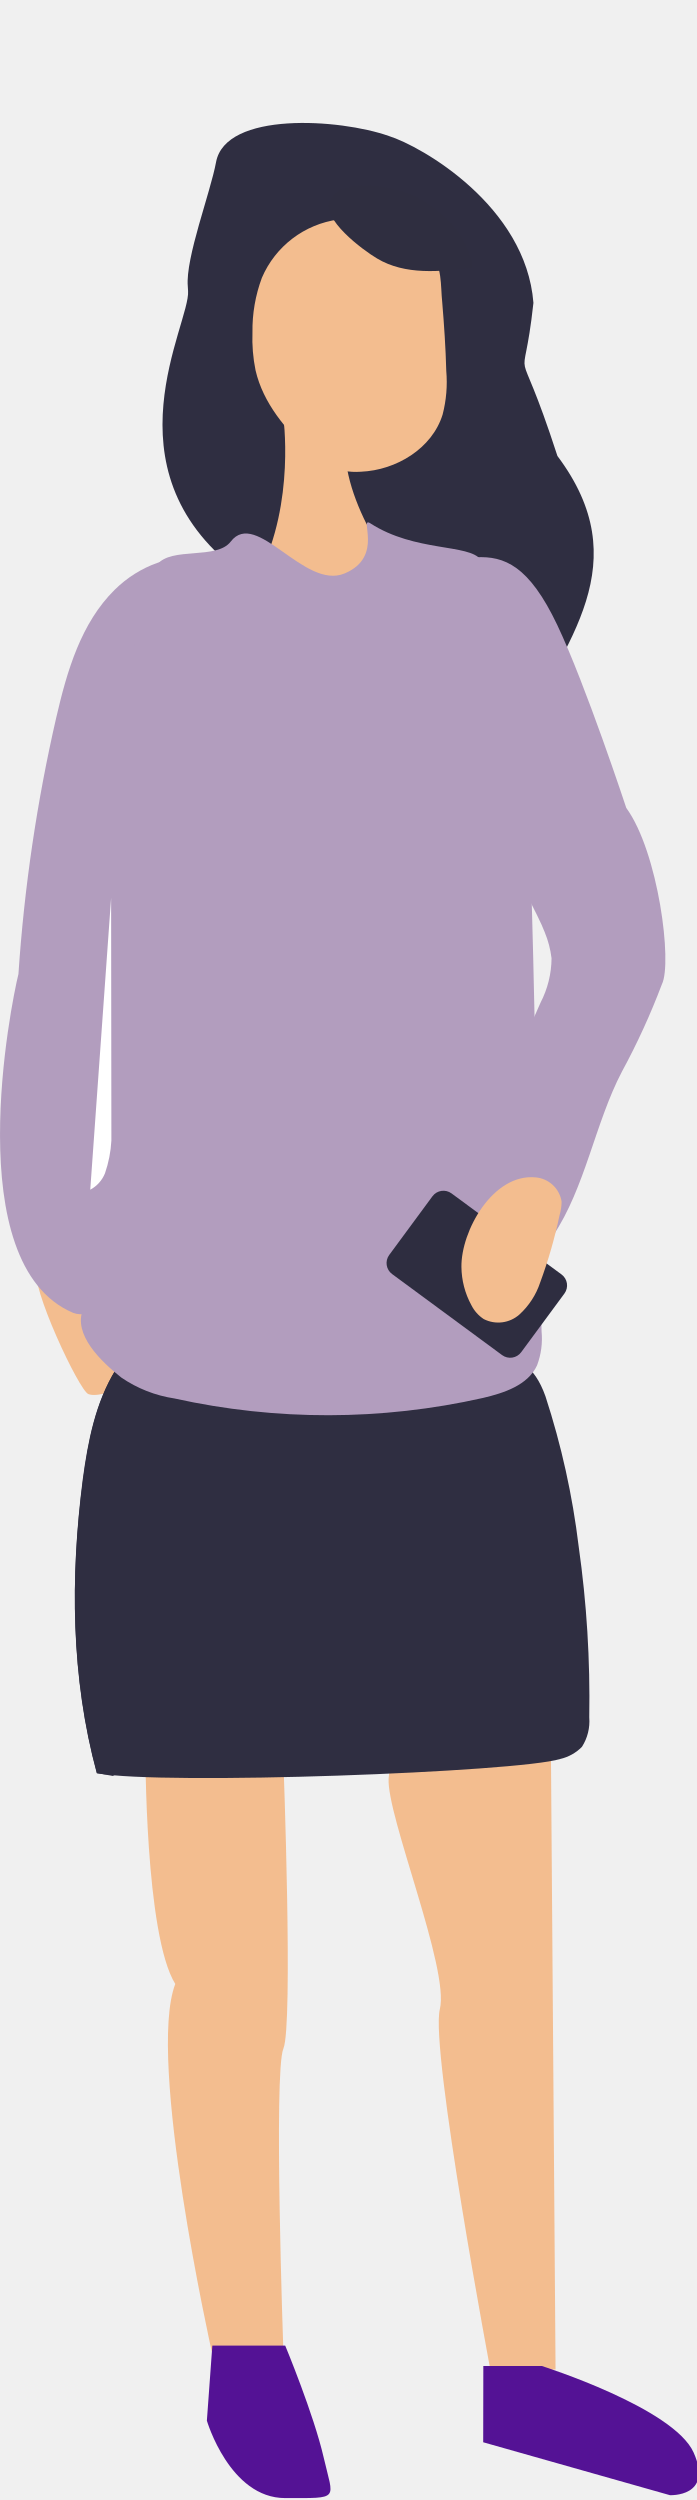
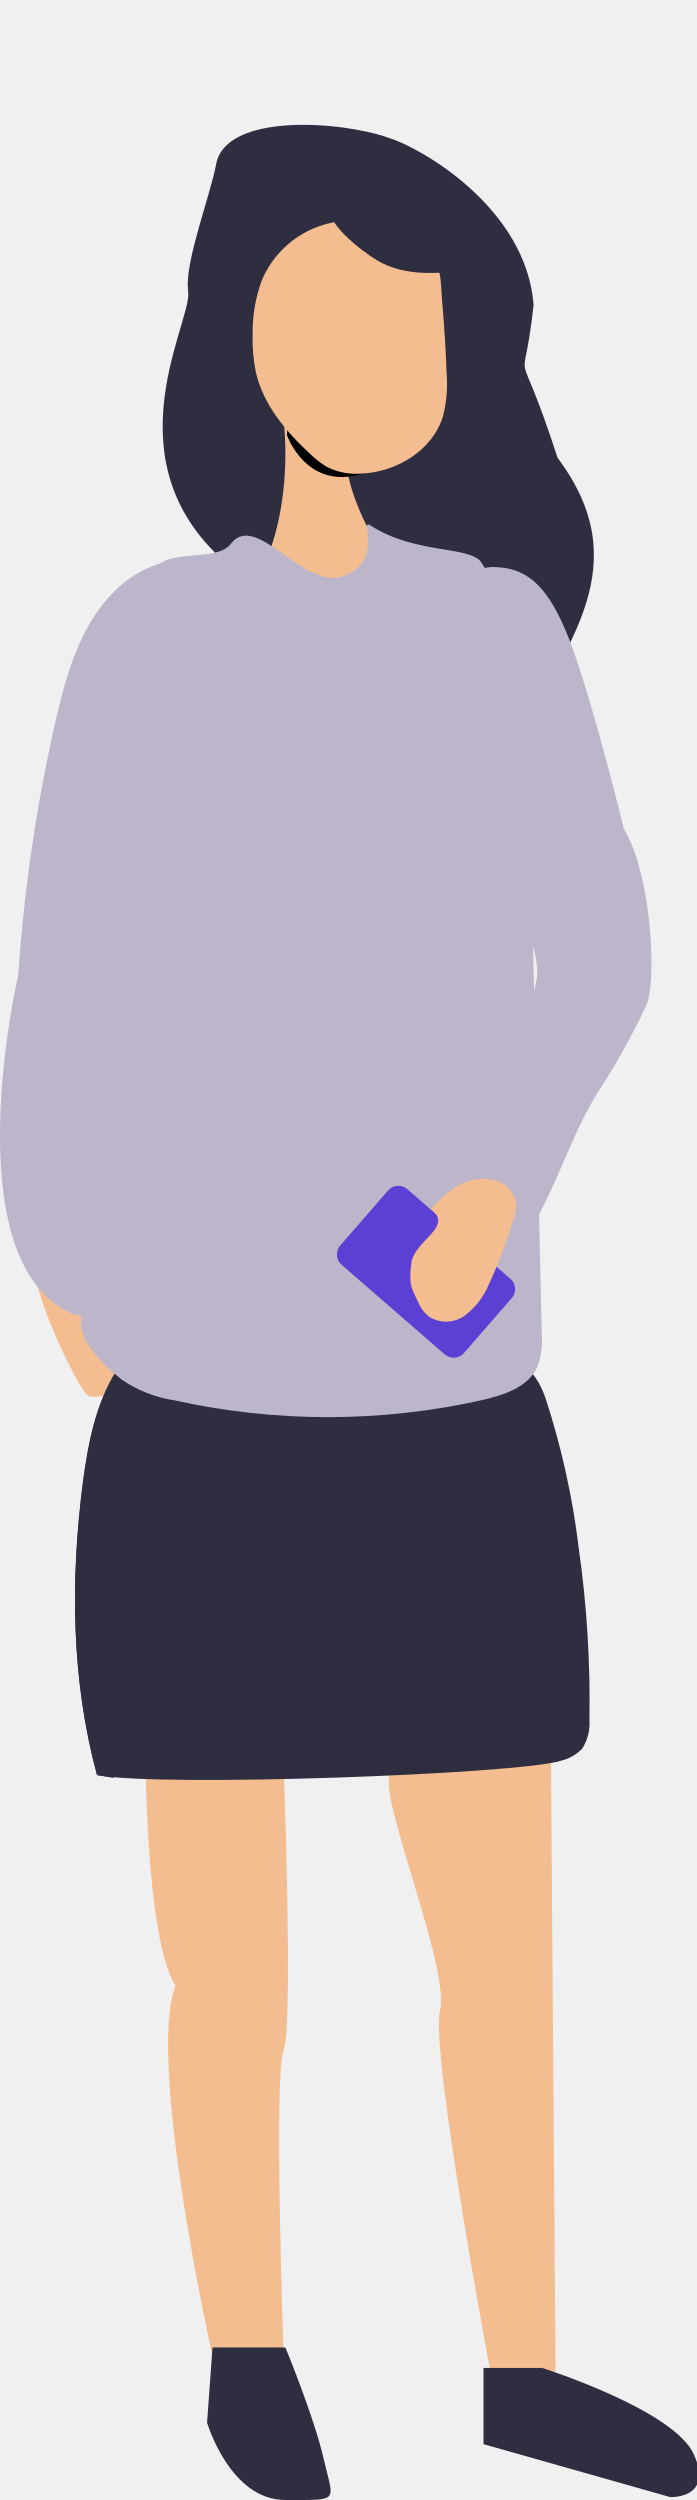
<svg xmlns="http://www.w3.org/2000/svg" id="Laag_1" data-name="Laag 1" viewBox="0 0 153 549">
  <defs>
-     <style>.cls-1{fill:#f3bd8f;}.cls-2{fill:#b29dbe;}.cls-3{fill:#2f2e41;}.cls-4{fill:#2e2d40;}.cls-5{fill:#2f2e40;}.cls-6{fill:#541295;}.cls-7{fill:#fff;}</style>
+     <style>.cls-1{fill:#f3bd8f;}.cls-2{fill:#bdb6cb;}.cls-3{fill:#2f2e41;}.cls-4{fill:#5c40d3;}</style>
  </defs>
-   <g id="Vrouw">
-     <path id="Path_1706" data-name="Path 1706" class="cls-1" d="M25.8,273.45a12.55,12.55,0,0,1,7.39,5.77c2.42,4.58,3,9.41,6.21,16.29s-5.39,5.85-9.74,7.87-8.27,3.51-10.26,2.76S6.53,282.35,8,278.32C8.7,276.49,21.13,270.61,25.8,273.45Z" />
-     <path id="Path_1564" data-name="Path 1564" class="cls-2" d="M16.05,288.3c-25.22-10.73-13.57-68.1-12-74.4a357.88,357.88,0,0,1,8.32-56.4c2.35-10.14,5.41-20.68,12.83-28,11-10.87,29.76-9.93,30.17,7.22.26,8.44-20.15,66.95-20.15,66.95S32.84,294.57,16.05,288.3Z" />
-     <path id="Path_1543" data-name="Path 1543" class="cls-1" d="M121,386.69l1,133.62-14.09,1.33S94.41,450,96.59,441.22s-11.71-42.49-11.25-50.66a27.5,27.5,0,0,1,5.48-14.22Z" />
-     <path id="Path_1544" data-name="Path 1544" class="cls-1" d="M62.23,386.69s2.18,58.1,0,63.19,0,66.47,0,66.47H46.49s-14.34-64.22-8-80.67c-6.69-10.8-6.56-51.56-6.56-51.56Z" />
-     <path id="Path_1545" data-name="Path 1545" class="cls-3" d="M41.24,62.88c-.55-6.2,5-20.69,6.2-27.25C49.5,24.4,74.6,26.06,85.37,29.86c7.21,2.26,30.11,15.37,31.77,36.65-2.41,22.13-4.34,4,5.27,33.62,17.58,23.47,2.25,40.7-9.3,62.54-9.31-3.21-33.24-10.48-43-18.44-6.54-5.33-11.47-14.44-18-19-29.36-22.49-10.3-54.14-10.81-61.32Z" />
-     <path id="Path_1552" data-name="Path 1552" class="cls-2" d="M119.6,204.66a21.82,21.82,0,0,1,1.52,5.78,21.51,21.51,0,0,1-2.42,9.75c-5.43,12.72-15.61,30-17.77,43.63a11.52,11.52,0,0,0,0,4.82c.92,3.44,4.39,5.3,7.61,7a11,11,0,0,0,5.5,1.64c3.28-.21,5.6-3.21,7.42-5.94,7.06-10.53,9.22-24.75,15.11-36a155.21,155.21,0,0,0,8.78-19.19c2.34-4.64-.77-29.05-7.82-38.73,0,0-8.93-27.08-15.15-40.16s-11.61-15.17-17.82-14.89c-12.09.58-10.35,24.85-9.47,29.4C97.56,164.56,117.06,197.77,119.6,204.66Z" />
-     <path id="Path_1553" data-name="Path 1553" class="cls-3" d="M129.4,377.14a10.41,10.41,0,0,1-1.61,6.47,9.73,9.73,0,0,1-4.77,2.66c-9.18,2.89-87.2,5.83-101.77,3.12-5.67-20.92-5.87-43.05-3-64.55,1.12-8.37,2.78-16.91,7.21-24.09A14.21,14.21,0,0,1,30,295.86a17.77,17.77,0,0,1,9-1.68c22.49-.22,45.37-.75,67.72,2.44,6.88,1,10.62,3.16,13.06,10a173.83,173.83,0,0,1,7.3,33A237.56,237.56,0,0,1,129.4,377.14Z" />
-     <path id="Path_1703" data-name="Path 1703" class="cls-1" d="M62.18,91.27s2.76,18.93-5.32,34.81,33.06,3.34,33.06,3.34S76.24,113.63,75.76,98.71,62.18,91.27,62.18,91.27Z" />
-     <path id="Path_1554" data-name="Path 1554" class="cls-3" d="M21.3,389.39l3.48.6a25.83,25.83,0,0,0,2.44-1.42,13.19,13.19,0,0,0,4.7-4.45,13.94,13.94,0,0,0,1.19-6c.64-17.32-2.66-34.92.87-51.9,1.26-6.1,3.79-11.61,5.58-17.49,1.65-5.37-2-8.58-6.36-11.73a15.07,15.07,0,0,0-2.43-1.49l-.78.39a13.79,13.79,0,0,0-4.59,4.89c-4.45,7.18-6.1,15.72-7.23,24.1C15.42,346.32,15.6,368.47,21.3,389.39Z" />
-     <path id="Path_1556" data-name="Path 1556" class="cls-1" d="M98,81.44a28.43,28.43,0,0,1-.8,9.59c-2.29,7.44-10.17,12.23-17.94,12.56a14.5,14.5,0,0,1-7.42-1.4,19,19,0,0,1-3.62-2.76c-5.44-5-10.44-10.92-12.1-18.1A35.11,35.11,0,0,1,55.44,73a33,33,0,0,1,2.07-12,21.42,21.42,0,0,1,16.82-12.8c7.55-1,14.59,2.84,20.1,7.57,2.75,2.3,2.29,7.05,2.68,10.58C97.53,71.39,97.87,76.42,98,81.44Z" />
-     <path id="Path_1557" data-name="Path 1557" class="cls-2" d="M26.64,302.51A28,28,0,0,0,38.3,307.1a155.38,155.38,0,0,0,67.76-.11c4.59-1.08,9.85-2.78,11.87-7.14a16.66,16.66,0,0,0,1-7.5q-.78-36-1.61-72.05c-.6-27.31-1.19-54.71-5.21-81.72a45.85,45.85,0,0,0-6.52-15.65c-2.61-3.55-14.41-1.65-24.25-8-2.71-1.74,3.17,7.3-5.67,11s-19.37-14.34-25-7C47.57,123,37.63,120,34.49,124c-2.52,3.26-4.09,10.17-5.07,18.47-2.11,17.67-1.58,41.65-2,50.37-1.66,30.52.91,69.46-9.18,94.68C16,293,22.08,298.91,26.64,302.51Z" />
-     <rect id="Rectangle_581" data-name="Rectangle 581" class="cls-4" x="93.7" y="261.85" width="22" height="36" rx="3" transform="translate(-182.7 198.13) rotate(-53.62)" />
-     <path id="Path_1791" data-name="Path 1791" d="M118.43,266.27l-8.34,12.46s-.78.85-1.58.54a4.78,4.78,0,0,1-1.62-1.78Z" />
-     <path id="Path_1573" data-name="Path 1573" class="cls-5" d="M82.82,56.77c6.15,3.68,13.76,2.92,21,2a18.78,18.78,0,0,0-6.08-11,25.32,25.32,0,0,0-7.89-5.19c-4-1.63-14.69-3.71-17.33,1.31C70.33,48,79.72,54.94,82.82,56.77Z" />
-     <path id="Path_1681" data-name="Path 1681" class="cls-6" d="M46.63,515.09h16s6.29,15.14,8.45,24.58,3.75,8.9-8.45,8.91-17.2-17-17.2-17Z" />
-     <path id="Path_1682" data-name="Path 1682" class="cls-6" d="M106.14,519.58H119s28.93,9.17,33.32,19-5.21,9.36-5.21,9.36l-41-11.62Z" />
-     <path id="Path_1566" data-name="Path 1566" class="cls-1" d="M101.33,278.23a17.91,17.91,0,0,0,2.18,8.38,7.87,7.87,0,0,0,2.72,3.06,7,7,0,0,0,7.83-1,16.53,16.53,0,0,0,4.55-7,105.16,105.16,0,0,0,4.26-14.77,11.06,11.06,0,0,0,.46-3,6.31,6.31,0,0,0-5.74-5.35C108.22,257.68,101.22,270.36,101.33,278.23Z" />
-     <path id="Path_1792" data-name="Path 1792" class="cls-7" d="M24.4,197.17l.06,53.29a26.26,26.26,0,0,1-1.4,7.18,7.07,7.07,0,0,1-3.24,3.62Z" />
-   </g>
+   <path id="Path_1706" data-name="Path 1706" class="cls-1" d="M25.84,273.87a12.58,12.58,0,0,1,7.39,5.77c2.42,4.58,3,9.41,6.2,16.29s-5.38,5.85-9.73,7.87-8.27,3.51-10.26,2.76S6.56,282.77,8,278.74C8.74,276.91,21.17,271,25.84,273.87Z" />
+   <path id="Path_1564" data-name="Path 1564" class="cls-2" d="M16.05,288.6C-9.17,277.87,2.48,220.5,4,214.2a357.9,357.9,0,0,1,8.33-56.4c2.35-10.15,5.41-20.68,12.83-28,11-10.86,29.76-9.92,30.17,7.23C55.62,145.47,35.22,204,35.22,204S32.84,294.87,16.05,288.6Z" />
+   <path id="Path_1543" data-name="Path 1543" class="cls-1" d="M121,387.11l1,133.62-14.09,1.33S94.44,450.4,96.62,441.64,84.92,399.15,85.38,391a27.5,27.5,0,0,1,5.48-14.22Z" />
+   <path id="Path_1544" data-name="Path 1544" class="cls-1" d="M62.27,387.11s2.18,58.1,0,63.19,0,66.47,0,66.47H46.53s-14.34-64.22-8-80.67c-6.68-10.8-6.56-51.56-6.56-51.56Z" />
+   <path id="Path_1545" data-name="Path 1545" class="cls-3" d="M41.27,63.3c-.55-6.2,5-20.69,6.2-27.26,2.07-11.22,27.17-9.57,37.93-5.76,7.21,2.26,30.11,15.37,31.78,36.64-2.41,22.14-4.35,4,5.27,33.63,17.57,23.47,2.25,40.7-9.3,62.54-9.32-3.21-33.25-10.48-43-18.45-6.54-5.32-11.48-14.43-18-19-29.37-22.48-10.3-54.13-10.81-61.31Z" />
+   <path id="Path_1552" data-name="Path 1552" class="cls-2" d="M117,207.73a22.14,22.14,0,0,1,1,5.88,21.38,21.38,0,0,1-3.19,9.52c-6.44,12.25-18,28.63-21.22,42.06a11.51,11.51,0,0,0-.42,4.81c.63,3.5,4,5.63,7,7.61a11.1,11.1,0,0,0,5.36,2.08c3.28.05,5.83-2.75,7.87-5.33,7.89-9.93,11.18-23.93,18-34.65a156.69,156.69,0,0,0,10.29-18.43c2.71-4.44,1.57-29-4.68-39.23,0,0-6.72-27.71-11.86-41.25s-10.36-16.06-16.56-16.28c-12.11-.4-12.32,23.94-11.81,28.54C98.3,166,115.05,200.65,117,207.73Z" />
+   <path id="Path_1553" data-name="Path 1553" class="cls-3" d="M129.44,377.56a10.47,10.47,0,0,1-1.61,6.47,9.73,9.73,0,0,1-4.77,2.66c-9.18,2.89-87.2,5.83-101.77,3.12-5.67-20.92-5.88-43.05-3-64.55,1.12-8.37,2.77-16.91,7.2-24.09a14.23,14.23,0,0,1,4.59-4.89,17.77,17.77,0,0,1,9-1.68c22.49-.22,45.37-.75,67.72,2.44,6.88,1,10.62,3.16,13,10a173.06,173.06,0,0,1,7.3,33A237.57,237.57,0,0,1,129.44,377.56Z" />
+   <path id="Path_1703" data-name="Path 1703" class="cls-1" d="M62.21,91.69S65,110.62,56.89,126.5,90,129.84,90,129.84,76.27,114.05,75.79,99.13,62.21,91.69,62.21,91.69Z" />
+   <path id="Path_1744" data-name="Path 1744" d="M63.63,89.41,63,95.51s3.4,10,13.19,9.2,10.41-10,10.41-10Z" />
+   <path id="Path_1554" data-name="Path 1554" class="cls-3" d="M21.33,389.81l3.49.6A28,28,0,0,0,27.25,389a13.11,13.11,0,0,0,4.7-4.45,13.65,13.65,0,0,0,1.19-6c.65-17.32-2.66-34.92.88-51.9,1.26-6.1,3.78-11.62,5.57-17.49,1.65-5.37-2-8.58-6.35-11.73a15.16,15.16,0,0,0-2.44-1.49l-.78.39a13.85,13.85,0,0,0-4.58,4.89c-4.46,7.18-6.1,15.72-7.23,24.1C15.46,346.74,15.64,368.88,21.33,389.81Z" />
+   <path id="Path_1556" data-name="Path 1556" class="cls-1" d="M98.07,81.86a29,29,0,0,1-.8,9.59C95,98.89,87.1,103.68,79.32,104a14.26,14.26,0,0,1-7.41-1.4,19.38,19.38,0,0,1-3.63-2.75c-5.43-5-10.44-10.92-12.09-18.1a34.6,34.6,0,0,1-.71-8.31,32.71,32.71,0,0,1,2.06-12,21.44,21.44,0,0,1,16.82-12.8c7.55-1,14.6,2.84,20.1,7.57,2.76,2.3,2.3,7,2.69,10.58C97.56,71.81,97.91,76.84,98.07,81.86Z" />
+   <path id="Path_1557" data-name="Path 1557" class="cls-2" d="M26.68,302.93a28,28,0,0,0,11.65,4.59,155.42,155.42,0,0,0,67.77-.11c4.59-1.08,9.84-2.78,11.86-7.14a16.52,16.52,0,0,0,1-7.5q-.78-36-1.6-72c-.6-27.31-1.2-54.71-5.21-81.72a45.85,45.85,0,0,0-6.52-15.65c-2.62-3.55-14.41-1.65-24.26-8-2.7-1.74,3.17,7.3-5.66,11s-19.37-14.34-25-7c-3.14,4.09-13.08,1.06-16.22,5.12-2.53,3.26-4.09,10.17-5.08,18.47-2.11,17.67-1.58,41.65-2,50.37-1.65,30.52.92,69.46-9.18,94.68C16.08,293.41,22.11,299.33,26.68,302.93Z" />
+   <rect id="Rectangle_581" data-name="Rectangle 581" class="cls-4" x="82.55" y="261.28" width="22" height="36" rx="3" transform="translate(-178.6 166.66) rotate(-49)" />
+   <path id="Path_1573" data-name="Path 1573" class="cls-3" d="M82.85,57.19c6.15,3.67,13.77,2.92,21,2a18.78,18.78,0,0,0-6.08-11A25.49,25.49,0,0,0,89.85,43c-4-1.63-14.68-3.72-17.32,1.31C70.37,48.43,79.75,55.36,82.85,57.19Z" />
+   <path id="Path_1681" data-name="Path 1681" class="cls-3" d="M46.67,515.5h16s6.28,15.15,8.44,24.59,3.76,8.9-8.44,8.91-17.2-17-17.2-17Z" />
+   <path id="Path_1682" data-name="Path 1682" class="cls-3" d="M106.18,520h12.88s28.94,9.17,33.32,19-5.2,9.36-5.2,9.36l-41-11.62Z" />
+   <path id="Path_1566" data-name="Path 1566" class="cls-1" d="M90.33,277.39c-.7,5.12.3,5.86,1.49,8.54a7.92,7.92,0,0,0,2.46,3.26,7,7,0,0,0,7.89-.37,16.52,16.52,0,0,0,5.1-6.57,106.31,106.31,0,0,0,5.43-14.37,11,11,0,0,0,.7-3,6.29,6.29,0,0,0-5.29-5.79c-5.52-1-9.07,1.8-13.52,6.38C99.78,269.5,91,272.28,90.33,277.39Z" />
</svg>
